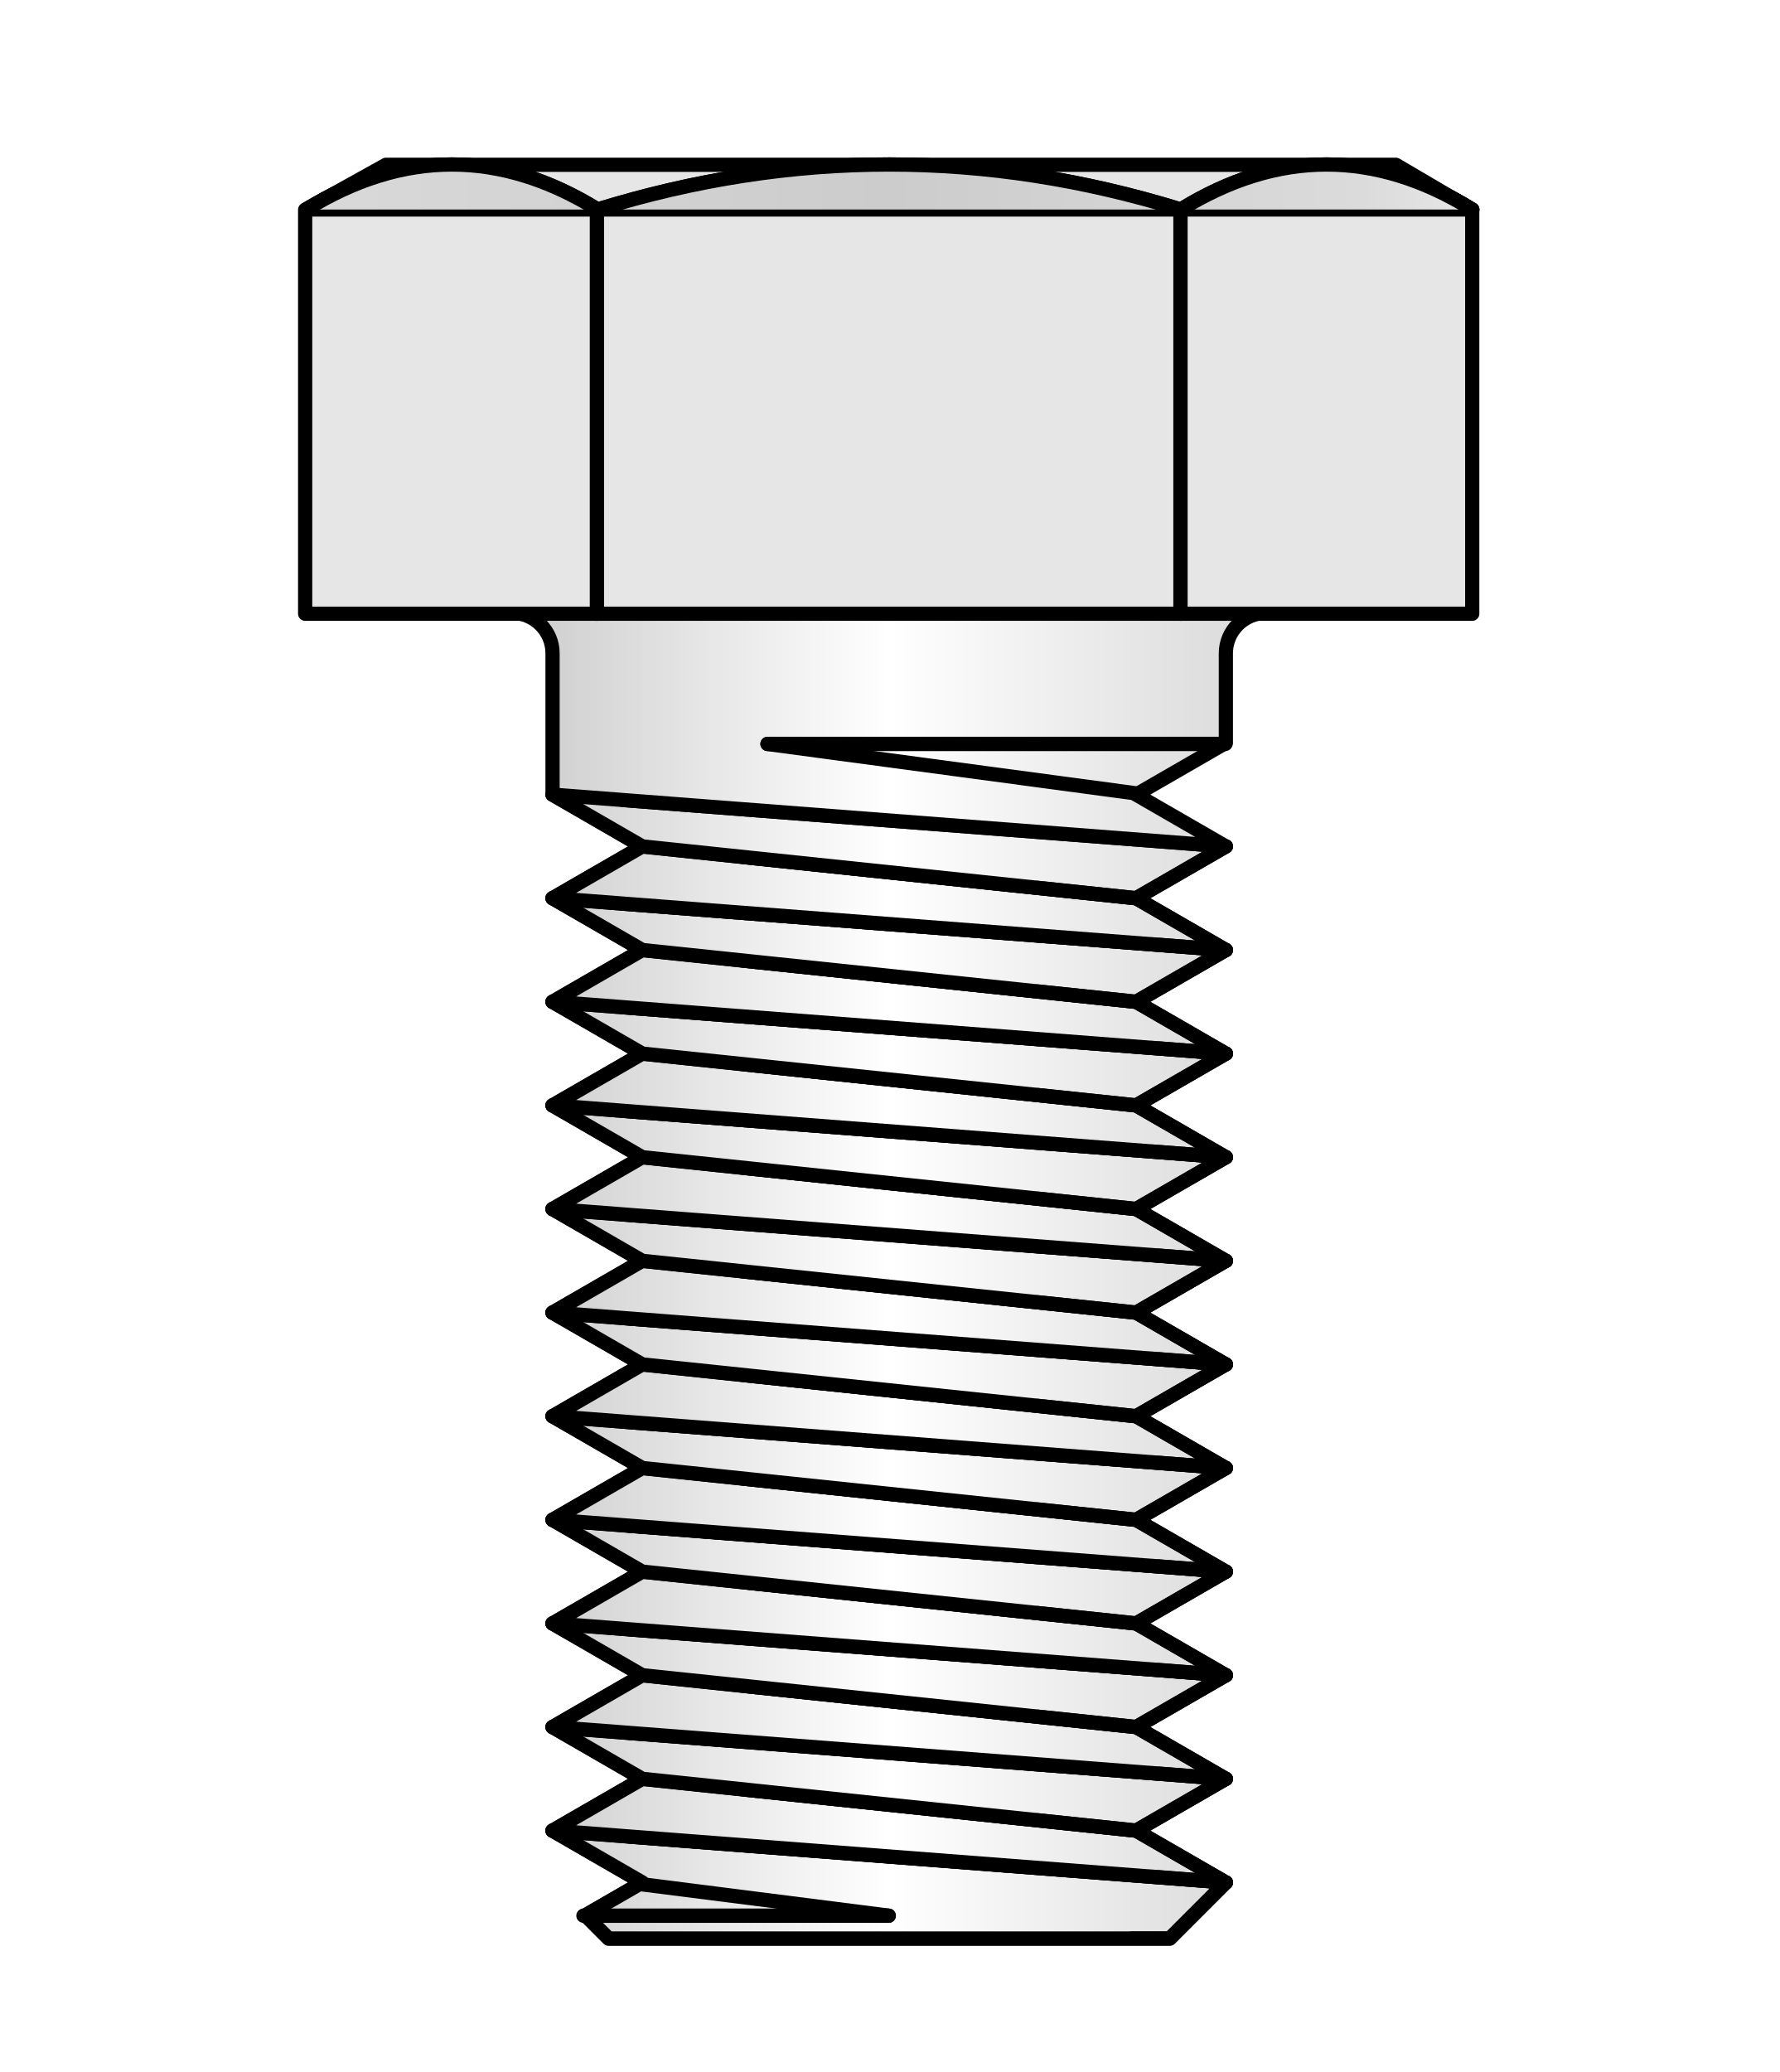
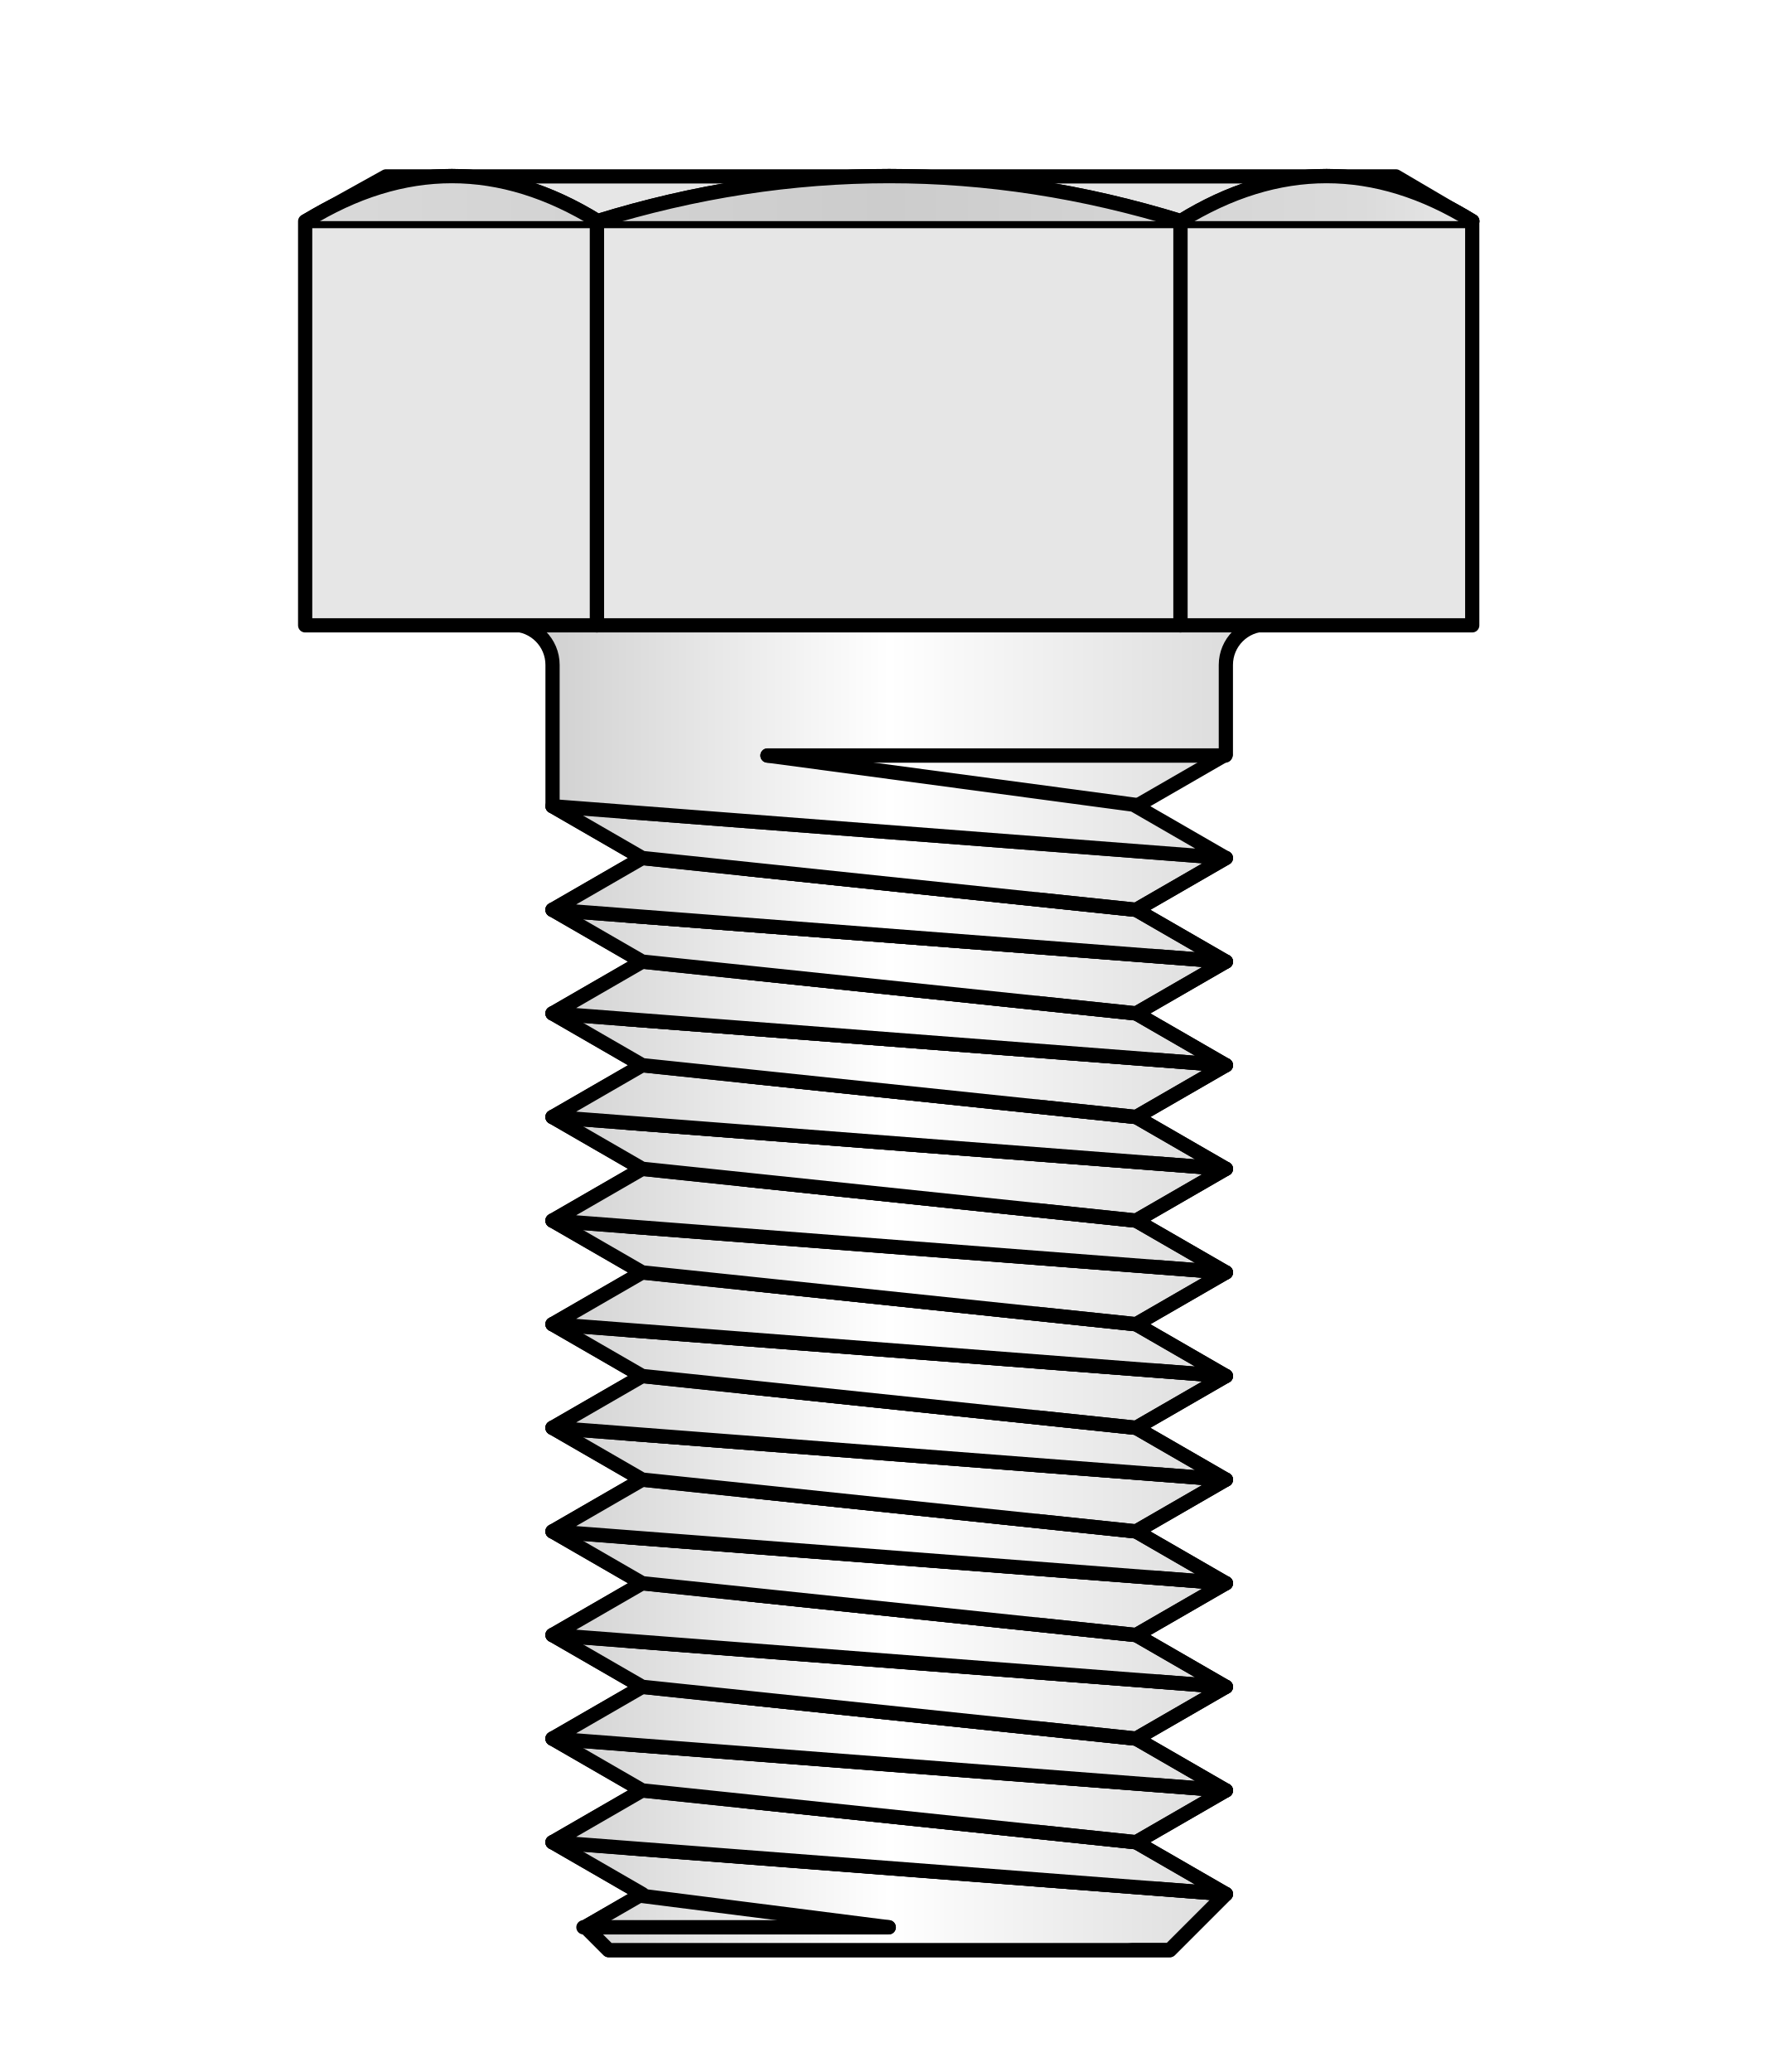
<svg xmlns="http://www.w3.org/2000/svg" width="100%" height="100%" viewBox="0 0 61 71" version="1.1" xml:space="preserve" style="fill-rule:evenodd;clip-rule:evenodd;stroke-linecap:round;stroke-linejoin:round;stroke-miterlimit:1.5;">
-   <g transform="matrix(1,0,0,1,-601,-145)">
-     <g transform="matrix(0.359341,0,0,0.72907,537.131,62.9419)">
+   <g transform="matrix(1,0,0,1,-601,-85)">
+     <g transform="matrix(0.359341,0,0,0.72907,537.131,3.33938)">
      <rect id="left-hand-threads" x="179" y="113.039" width="167" height="95.961" style="fill:none;" />
      <g id="left-hand-threads1">
        <g transform="matrix(-0.76512,0,0,0.984418,487.058,-1.49136)">
          <g transform="matrix(2.78333,0,0,1.06624,-319.217,-7.48726)">
            <g transform="matrix(0.837625,0,0,0.837625,191.658,195.586)">
              <path d="M18.971,8.227L48.976,8.227L50.218,6.984L47.177,5.229L51.973,2.459L15.973,5.229L18.971,8.227Z" style="fill:url(#_Linear1);fill-rule:nonzero;stroke:black;stroke-width:0.76px;" />
            </g>
            <g transform="matrix(0.20103,0,0,-0.20103,220.137,237.467)">
              <path d="M-62.619,174.056L62.398,174.056L67.574,179.233L54.904,186.548L74.889,198.086M-75.111,186.548L-62.619,174.056" style="fill:url(#_Linear2);fill-rule:nonzero;stroke:black;stroke-width:3.19px;" />
            </g>
            <g transform="matrix(-0.20103,0,0,-0.20103,233.807,240.253)">
              <path d="M0,193L68,193" style="fill:none;fill-rule:nonzero;stroke:black;stroke-width:3.19px;" />
            </g>
            <g transform="matrix(0.199421,-0.0253809,0.0253809,0.199421,215.371,163.658)">
              <path d="M-0.222,189.5L55.222,189.5" style="fill:none;fill-rule:nonzero;stroke:black;stroke-width:3.19px;" />
            </g>
            <g transform="matrix(0.835157,-0.0642429,-0.0642429,-0.835157,192.27,206.699)">
              <path d="M15.814,6.846L51.92,6.846L47.351,9.975L20.809,9.239L15.814,6.846Z" style="fill:url(#_Linear3);fill-rule:nonzero;stroke:black;stroke-width:0.76px;" />
            </g>
            <g transform="matrix(0.20103,0,0,-0.20103,220.137,232.636)">
              <path d="M-75.111,162.518L74.889,174.056L54.904,185.595M-55.125,174.056L-75.111,162.518" style="fill:url(#_Linear4);fill-rule:nonzero;stroke:black;stroke-width:3.19px;" />
            </g>
            <g transform="matrix(0.833057,-0.08736,-0.08736,-0.833057,192.773,207.454)">
              <path d="M20.553,9.619L47.105,9.619L52.164,11.873L16.072,12.873L20.553,9.619Z" style="fill:url(#_Linear5);fill-rule:nonzero;stroke:black;stroke-width:0.76px;" />
            </g>
            <g transform="matrix(0.20103,0,0,-0.20103,220.137,227.997)">
              <path d="M-55.125,150.979L54.904,162.518L74.889,174.056M-75.111,162.518L-55.125,150.979" style="fill:url(#_Linear6);fill-rule:nonzero;stroke:black;stroke-width:3.19px;" />
            </g>
            <g transform="matrix(0.835157,-0.0642429,-0.0642429,-0.835157,192.626,206.685)">
              <path d="M15.814,12.384L51.92,12.384L47.351,15.513L20.809,14.778L15.814,12.384Z" style="fill:url(#_Linear7);fill-rule:nonzero;stroke:black;stroke-width:0.76px;" />
            </g>
            <g transform="matrix(0.20103,0,0,-0.20103,220.137,223.358)">
              <path d="M-75.111,139.441L74.889,150.979L54.904,162.518M-55.125,150.979L-75.111,139.441" style="fill:url(#_Linear8);fill-rule:nonzero;stroke:black;stroke-width:3.19px;" />
            </g>
            <g transform="matrix(0.833057,-0.08736,-0.08736,-0.833057,193.257,207.429)">
              <path d="M20.553,15.157L47.105,15.157L52.164,17.411L16.072,18.411L20.553,15.157Z" style="fill:url(#_Linear9);fill-rule:nonzero;stroke:black;stroke-width:0.76px;" />
            </g>
            <g transform="matrix(0.20103,0,0,-0.20103,220.137,218.719)">
              <path d="M-55.125,127.902L54.904,139.441L74.889,150.979M-75.111,139.441L-55.125,127.902" style="fill:url(#_Linear10);fill-rule:nonzero;stroke:black;stroke-width:3.19px;" />
            </g>
            <g transform="matrix(0.835157,-0.0642429,-0.0642429,-0.835157,192.981,206.672)">
              <path d="M15.814,17.923L51.92,17.923L47.351,21.052L20.809,20.316L15.814,17.923Z" style="fill:url(#_Linear11);fill-rule:nonzero;stroke:black;stroke-width:0.76px;" />
            </g>
            <g transform="matrix(0.20103,0,0,-0.20103,220.137,214.08)">
              <path d="M-75.111,116.364L74.889,127.902L54.904,139.441M-55.125,127.902L-75.111,116.364" style="fill:url(#_Linear12);fill-rule:nonzero;stroke:black;stroke-width:3.19px;" />
            </g>
            <g transform="matrix(0.833057,-0.08736,-0.08736,-0.833057,193.741,207.404)">
              <path d="M20.553,20.696L47.105,20.696L52.164,22.949L16.072,23.95L20.553,20.696Z" style="fill:url(#_Linear13);fill-rule:nonzero;stroke:black;stroke-width:0.76px;" />
            </g>
            <g transform="matrix(0.20103,0,0,-0.20103,220.137,209.441)">
              <path d="M-55.125,104.825L54.904,116.364L74.889,127.902M-75.111,116.364L-55.125,104.825" style="fill:url(#_Linear14);fill-rule:nonzero;stroke:black;stroke-width:3.19px;" />
            </g>
            <g transform="matrix(0.835157,-0.0642429,-0.0642429,-0.835157,193.337,206.658)">
              <path d="M15.814,23.461L51.92,23.461L47.351,26.59L20.809,25.855L15.814,23.461Z" style="fill:url(#_Linear15);fill-rule:nonzero;stroke:black;stroke-width:0.76px;" />
            </g>
            <g transform="matrix(0.20103,0,0,-0.20103,220.137,204.802)">
              <path d="M-75.111,93.287L74.889,104.825L54.904,116.364M-55.125,104.825L-75.111,93.287" style="fill:url(#_Linear16);fill-rule:nonzero;stroke:black;stroke-width:3.19px;" />
            </g>
            <g transform="matrix(0.833057,-0.0873603,-0.0873603,-0.833057,194.225,207.378)">
              <path d="M20.553,26.234L47.105,26.234L52.164,28.488L16.072,29.488L20.553,26.234Z" style="fill:url(#_Linear17);fill-rule:nonzero;stroke:black;stroke-width:0.76px;" />
            </g>
            <g transform="matrix(0.20103,0,0,-0.20103,220.137,200.162)">
              <path d="M-55.125,81.749L54.904,93.287L74.889,104.825M-75.111,93.287L-55.125,81.749" style="fill:url(#_Linear18);fill-rule:nonzero;stroke:black;stroke-width:3.19px;" />
            </g>
            <g transform="matrix(0.835157,-0.0642429,-0.0642429,-0.835157,193.693,206.644)">
              <path d="M15.814,29L51.92,29L47.351,32.129L20.809,31.393L15.814,29Z" style="fill:url(#_Linear19);fill-rule:nonzero;stroke:black;stroke-width:0.76px;" />
            </g>
            <g transform="matrix(0.20103,0,0,-0.20103,220.137,195.523)">
              <path d="M-75.111,70.21L74.889,81.749L54.904,93.287M-55.125,81.749L-75.111,70.21" style="fill:url(#_Linear20);fill-rule:nonzero;stroke:black;stroke-width:3.19px;" />
            </g>
            <g transform="matrix(0.833057,-0.08736,-0.08736,-0.833057,194.709,207.353)">
              <path d="M20.553,31.773L47.105,31.773L52.164,34.026L16.072,35.027L20.553,31.773Z" style="fill:url(#_Linear21);fill-rule:nonzero;stroke:black;stroke-width:0.76px;" />
            </g>
            <g transform="matrix(0.20103,0,0,-0.20103,220.137,190.884)">
              <path d="M-55.125,58.672L54.904,70.21L74.889,81.749M-75.111,70.21L-55.125,58.672" style="fill:url(#_Linear22);fill-rule:nonzero;stroke:black;stroke-width:3.19px;" />
            </g>
            <g transform="matrix(0.835157,-0.0642429,-0.0642429,-0.835157,194.049,206.631)">
              <path d="M15.814,34.538L51.92,34.538L47.351,37.667L20.809,36.931L15.814,34.538Z" style="fill:url(#_Linear23);fill-rule:nonzero;stroke:black;stroke-width:0.76px;" />
            </g>
            <g transform="matrix(0.20103,0,0,-0.20103,220.137,186.245)">
              <path d="M-75.111,47.133L74.889,58.672L54.904,70.21M-55.125,58.672L-75.111,47.133" style="fill:url(#_Linear24);fill-rule:nonzero;stroke:black;stroke-width:3.19px;" />
            </g>
            <g transform="matrix(0.833057,-0.08736,-0.08736,-0.833057,195.193,207.328)">
              <path d="M20.553,37.311L47.105,37.311L52.164,39.565L16.072,40.565L20.553,37.311Z" style="fill:url(#_Linear25);fill-rule:nonzero;stroke:black;stroke-width:0.76px;" />
            </g>
            <g transform="matrix(0.20103,0,0,-0.20103,220.137,181.606)">
              <path d="M-55.125,35.595L54.904,47.133L74.889,58.672M-75.111,47.133L-55.125,35.595" style="fill:url(#_Linear26);fill-rule:nonzero;stroke:black;stroke-width:3.19px;" />
            </g>
            <g transform="matrix(0.835157,-0.0642429,-0.0642429,-0.835157,194.405,206.617)">
              <path d="M15.814,40.077L51.92,40.077L47.351,43.206L20.809,42.47L15.814,40.077Z" style="fill:url(#_Linear27);fill-rule:nonzero;stroke:black;stroke-width:0.76px;" />
            </g>
            <g transform="matrix(0.20103,0,0,-0.20103,220.137,176.967)">
              <path d="M-75.111,24.056L74.889,35.595L54.904,47.133M-55.125,35.595L-75.111,24.056" style="fill:url(#_Linear28);fill-rule:nonzero;stroke:black;stroke-width:3.19px;" />
            </g>
            <g transform="matrix(0.833057,-0.08736,-0.08736,-0.833057,195.676,207.303)">
              <path d="M20.553,42.849L47.105,42.849L52.164,45.103L16.072,46.104L20.553,42.849Z" style="fill:url(#_Linear29);fill-rule:nonzero;stroke:black;stroke-width:0.76px;" />
            </g>
            <g transform="matrix(0.20103,0,0,-0.20103,220.137,172.327)">
              <path d="M-55.125,12.518L54.904,24.056L74.889,35.595M-75.111,24.056L-55.125,12.518" style="fill:url(#_Linear30);fill-rule:nonzero;stroke:black;stroke-width:3.19px;" />
            </g>
            <g transform="matrix(0.835157,-0.0642429,-0.0642429,-0.835157,194.76,206.603)">
              <path d="M15.814,45.615L51.92,45.615L47.351,48.744L20.809,48.008L15.814,45.615Z" style="fill:url(#_Linear31);fill-rule:nonzero;stroke:black;stroke-width:0.76px;" />
            </g>
            <g transform="matrix(0.20103,0,0,-0.20103,220.137,167.688)">
              <path d="M-75.111,0.979L74.889,12.518L54.904,24.056M-55.125,12.518L-75.111,0.979" style="fill:url(#_Linear32);fill-rule:nonzero;stroke:black;stroke-width:3.19px;" />
            </g>
            <g transform="matrix(0.833057,-0.08736,-0.08736,-0.833057,196.16,207.277)">
              <path d="M20.553,48.388L47.105,48.388L52.164,50.642L16.072,51.642L20.553,48.388Z" style="fill:url(#_Linear33);fill-rule:nonzero;stroke:black;stroke-width:0.76px;" />
            </g>
            <g transform="matrix(0.20103,0,0,-0.20103,220.137,163.049)">
              <path d="M-55.125,-10.559L54.904,0.979L74.889,12.518M-75.111,0.979L-55.125,-10.559" style="fill:url(#_Linear34);fill-rule:nonzero;stroke:black;stroke-width:3.19px;" />
            </g>
            <g transform="matrix(0.835157,-0.0642429,-0.0642429,-0.835157,195.116,206.59)">
              <path d="M15.814,51.154L51.92,51.154L47.351,54.283L20.809,53.547L15.814,51.154Z" style="fill:url(#_Linear35);fill-rule:nonzero;stroke:black;stroke-width:0.76px;" />
            </g>
            <g transform="matrix(0.20103,0,0,-0.20103,220.137,158.41)">
              <path d="M-75.111,-22.098L74.889,-10.559L54.904,0.979M-55.125,-10.559L-75.111,-22.098" style="fill:url(#_Linear36);fill-rule:nonzero;stroke:black;stroke-width:3.19px;" />
            </g>
            <g transform="matrix(0.833057,-0.08736,-0.08736,-0.833057,196.644,207.252)">
              <path d="M20.553,53.926L47.105,53.926L52.164,56.18L16.072,57.181L20.553,53.926Z" style="fill:url(#_Linear37);fill-rule:nonzero;stroke:black;stroke-width:0.76px;" />
            </g>
            <g transform="matrix(0.20103,0,0,-0.20103,220.137,153.771)">
              <path d="M-55.125,-33.636L54.904,-22.098L74.889,-10.559M-75.111,-22.098L-55.125,-33.636" style="fill:url(#_Linear38);fill-rule:nonzero;stroke:black;stroke-width:3.19px;" />
            </g>
            <g transform="matrix(0.835157,-0.0642429,-0.0642429,-0.835157,195.472,206.576)">
              <path d="M15.814,56.692L51.92,56.692L47.351,59.821L20.809,59.085L15.814,56.692Z" style="fill:url(#_Linear39);fill-rule:nonzero;stroke:black;stroke-width:0.76px;" />
            </g>
            <g transform="matrix(0.20103,0,0,-0.20103,220.137,149.132)">
              <path d="M-75.111,-45.175L74.889,-33.636L54.904,-22.098M-55.125,-33.636L-75.111,-45.175" style="fill:url(#_Linear40);fill-rule:nonzero;stroke:black;stroke-width:3.19px;" />
            </g>
            <g transform="matrix(0.833057,-0.08736,-0.08736,-0.833057,197.128,207.227)">
              <path d="M20.553,59.465L47.105,59.465L52.164,61.719L16.072,62.719L20.553,59.465Z" style="fill:url(#_Linear41);fill-rule:nonzero;stroke:black;stroke-width:0.76px;" />
            </g>
            <g transform="matrix(0.20103,0,0,-0.20103,220.137,144.493)">
              <path d="M-55.125,-56.713L54.904,-45.175L74.889,-33.636M-75.111,-45.175L-55.125,-56.713" style="fill:url(#_Linear42);fill-rule:nonzero;stroke:black;stroke-width:3.19px;" />
            </g>
            <g transform="matrix(0.837625,0,0,0.837625,191.658,92.1548)">
              <path d="M13.813,60.842C15.006,60.842 15.973,61.809 15.973,63.002L15.973,67.787L20.77,70.556L15.973,73.325L51.973,70.556L51.973,63.002C51.973,61.809 52.941,60.842 54.133,60.842L13.813,60.842Z" style="fill:url(#_Linear43);fill-rule:nonzero;stroke:black;stroke-width:0.76px;" />
            </g>
            <g transform="matrix(0.20103,0,0,-0.20103,220.137,135.315)">
              <path d="M-75,-68L27,-68" style="fill:none;fill-rule:nonzero;stroke:black;stroke-width:3.19px;" />
            </g>
            <g transform="matrix(-0.199245,0.026728,-0.026728,-0.199245,212.862,138.012)">
              <path d="M-55.367,-62.5L27.367,-62.5" style="fill:none;fill-rule:nonzero;stroke:black;stroke-width:3.19px;" />
            </g>
          </g>
          <g transform="matrix(2.78333,0,0,1.06624,-319.217,-7.48726)">
            <g transform="matrix(0.837625,0,0,0.837625,191.658,61.6714)">
              <path d="M2.8,97.28L2.8,75.68L6.88,73.28L60.88,73.28L65.2,75.68L65.2,97.28L2.8,97.28Z" style="fill:rgb(230,230,230);fill-rule:nonzero;stroke:black;stroke-width:0.76px;" />
            </g>
            <g transform="matrix(0,0.837625,0.837625,0,139.289,95.2537)">
              <path d="M35.578,65.317C32.369,70.514 32.369,75.71 35.578,80.906C32.369,91.298 32.369,101.69 35.578,112.083C32.369,117.279 32.369,122.475 35.578,127.671L35.578,65.317Z" style="fill:url(#_Linear44);fill-rule:nonzero;stroke:black;stroke-width:0.76px;" />
            </g>
            <g transform="matrix(0.20103,0,0,-0.20103,220.137,84.7659)">
              <path d="M-130.014,-200.411C-108.364,-187.041 -86.713,-187.041 -65.062,-200.411C-21.761,-187.041 21.54,-187.041 64.841,-200.411C86.492,-187.041 108.143,-187.041 129.793,-200.411" style="fill:url(#_Linear45);fill-rule:nonzero;stroke:black;stroke-width:3.19px;" />
            </g>
            <g transform="matrix(0,-0.20103,0.20103,0,261.75,147.176)">
              <path d="M20,-142L110,-142" style="fill:none;fill-rule:nonzero;stroke:black;stroke-width:3.19px;" />
            </g>
            <g transform="matrix(0,0.20103,-0.20103,0,178.524,147.176)">
              <path d="M-110,-142L-20,-142" style="fill:none;fill-rule:nonzero;stroke:black;stroke-width:3.19px;" />
            </g>
          </g>
        </g>
      </g>
    </g>
  </g>
  <defs>
    <linearGradient id="_Linear1" x1="0" y1="0" x2="1" y2="0" gradientUnits="userSpaceOnUse" gradientTransform="matrix(40.32,0,0,19.685,13.8135,-27.4154)">
      <stop offset="0" style="stop-color:rgb(217,217,217);stop-opacity:1" />
      <stop offset="0.5" style="stop-color:white;stop-opacity:1" />
      <stop offset="1" style="stop-color:rgb(204,204,204);stop-opacity:1" />
    </linearGradient>
    <linearGradient id="_Linear2" x1="0" y1="0" x2="1" y2="0" gradientUnits="userSpaceOnUse" gradientTransform="matrix(168,0,0,-82.021,-84.1105,322.564)">
      <stop offset="0" style="stop-color:rgb(217,217,217);stop-opacity:1" />
      <stop offset="0.5" style="stop-color:white;stop-opacity:1" />
      <stop offset="1" style="stop-color:rgb(204,204,204);stop-opacity:1" />
    </linearGradient>
    <linearGradient id="_Linear3" x1="0" y1="0" x2="1" y2="0" gradientUnits="userSpaceOnUse" gradientTransform="matrix(40.2012,-3.0924,-1.50977,-19.6271,16.1641,39.5594)">
      <stop offset="0" style="stop-color:rgb(217,217,217);stop-opacity:1" />
      <stop offset="0.5" style="stop-color:white;stop-opacity:1" />
      <stop offset="1" style="stop-color:rgb(204,204,204);stop-opacity:1" />
    </linearGradient>
    <linearGradient id="_Linear4" x1="0" y1="0" x2="1" y2="0" gradientUnits="userSpaceOnUse" gradientTransform="matrix(168,0,0,-82.021,-84.1105,298.534)">
      <stop offset="0" style="stop-color:rgb(217,217,217);stop-opacity:1" />
      <stop offset="0.5" style="stop-color:white;stop-opacity:1" />
      <stop offset="1" style="stop-color:rgb(204,204,204);stop-opacity:1" />
    </linearGradient>
    <linearGradient id="_Linear5" x1="0" y1="0" x2="1" y2="0" gradientUnits="userSpaceOnUse" gradientTransform="matrix(40.1001,-4.20517,-2.05305,-19.5777,16.7504,40.0559)">
      <stop offset="0" style="stop-color:rgb(217,217,217);stop-opacity:1" />
      <stop offset="0.5" style="stop-color:white;stop-opacity:1" />
      <stop offset="1" style="stop-color:rgb(204,204,204);stop-opacity:1" />
    </linearGradient>
    <linearGradient id="_Linear6" x1="0" y1="0" x2="1" y2="0" gradientUnits="userSpaceOnUse" gradientTransform="matrix(168,0,0,-82.021,-84.1105,275.457)">
      <stop offset="0" style="stop-color:rgb(217,217,217);stop-opacity:1" />
      <stop offset="0.5" style="stop-color:white;stop-opacity:1" />
      <stop offset="1" style="stop-color:rgb(204,204,204);stop-opacity:1" />
    </linearGradient>
    <linearGradient id="_Linear7" x1="0" y1="0" x2="1" y2="0" gradientUnits="userSpaceOnUse" gradientTransform="matrix(40.2012,-3.0924,-1.50977,-19.6271,15.7394,39.5757)">
      <stop offset="0" style="stop-color:rgb(217,217,217);stop-opacity:1" />
      <stop offset="0.5" style="stop-color:white;stop-opacity:1" />
      <stop offset="1" style="stop-color:rgb(204,204,204);stop-opacity:1" />
    </linearGradient>
    <linearGradient id="_Linear8" x1="0" y1="0" x2="1" y2="0" gradientUnits="userSpaceOnUse" gradientTransform="matrix(168,0,0,-82.021,-84.1105,252.38)">
      <stop offset="0" style="stop-color:rgb(217,217,217);stop-opacity:1" />
      <stop offset="0.5" style="stop-color:white;stop-opacity:1" />
      <stop offset="1" style="stop-color:rgb(204,204,204);stop-opacity:1" />
    </linearGradient>
    <linearGradient id="_Linear9" x1="0" y1="0" x2="1" y2="0" gradientUnits="userSpaceOnUse" gradientTransform="matrix(40.1001,-4.20517,-2.05305,-19.5777,16.1727,40.0861)">
      <stop offset="0" style="stop-color:rgb(217,217,217);stop-opacity:1" />
      <stop offset="0.5" style="stop-color:white;stop-opacity:1" />
      <stop offset="1" style="stop-color:rgb(204,204,204);stop-opacity:1" />
    </linearGradient>
    <linearGradient id="_Linear10" x1="0" y1="0" x2="1" y2="0" gradientUnits="userSpaceOnUse" gradientTransform="matrix(168,0,0,-82.021,-84.1105,229.303)">
      <stop offset="0" style="stop-color:rgb(217,217,217);stop-opacity:1" />
      <stop offset="0.5" style="stop-color:white;stop-opacity:1" />
      <stop offset="1" style="stop-color:rgb(204,204,204);stop-opacity:1" />
    </linearGradient>
    <linearGradient id="_Linear11" x1="0" y1="0" x2="1" y2="0" gradientUnits="userSpaceOnUse" gradientTransform="matrix(40.2012,-3.0924,-1.50977,-19.6271,15.3146,39.592)">
      <stop offset="0" style="stop-color:rgb(217,217,217);stop-opacity:1" />
      <stop offset="0.5" style="stop-color:white;stop-opacity:1" />
      <stop offset="1" style="stop-color:rgb(204,204,204);stop-opacity:1" />
    </linearGradient>
    <linearGradient id="_Linear12" x1="0" y1="0" x2="1" y2="0" gradientUnits="userSpaceOnUse" gradientTransform="matrix(168,0,0,-82.021,-84.1105,206.226)">
      <stop offset="0" style="stop-color:rgb(217,217,217);stop-opacity:1" />
      <stop offset="0.5" style="stop-color:white;stop-opacity:1" />
      <stop offset="1" style="stop-color:rgb(204,204,204);stop-opacity:1" />
    </linearGradient>
    <linearGradient id="_Linear13" x1="0" y1="0" x2="1" y2="0" gradientUnits="userSpaceOnUse" gradientTransform="matrix(40.1001,-4.20517,-2.05305,-19.5777,15.5951,40.1164)">
      <stop offset="0" style="stop-color:rgb(217,217,217);stop-opacity:1" />
      <stop offset="0.5" style="stop-color:white;stop-opacity:1" />
      <stop offset="1" style="stop-color:rgb(204,204,204);stop-opacity:1" />
    </linearGradient>
    <linearGradient id="_Linear14" x1="0" y1="0" x2="1" y2="0" gradientUnits="userSpaceOnUse" gradientTransform="matrix(168,0,0,-82.021,-84.1105,183.149)">
      <stop offset="0" style="stop-color:rgb(217,217,217);stop-opacity:1" />
      <stop offset="0.5" style="stop-color:white;stop-opacity:1" />
      <stop offset="1" style="stop-color:rgb(204,204,204);stop-opacity:1" />
    </linearGradient>
    <linearGradient id="_Linear15" x1="0" y1="0" x2="1" y2="0" gradientUnits="userSpaceOnUse" gradientTransform="matrix(40.2012,-3.0924,-1.50977,-19.6271,14.8898,39.6083)">
      <stop offset="0" style="stop-color:rgb(217,217,217);stop-opacity:1" />
      <stop offset="0.5" style="stop-color:white;stop-opacity:1" />
      <stop offset="1" style="stop-color:rgb(204,204,204);stop-opacity:1" />
    </linearGradient>
    <linearGradient id="_Linear16" x1="0" y1="0" x2="1" y2="0" gradientUnits="userSpaceOnUse" gradientTransform="matrix(168,0,0,-82.021,-84.1105,160.072)">
      <stop offset="0" style="stop-color:rgb(217,217,217);stop-opacity:1" />
      <stop offset="0.5" style="stop-color:white;stop-opacity:1" />
      <stop offset="1" style="stop-color:rgb(204,204,204);stop-opacity:1" />
    </linearGradient>
    <linearGradient id="_Linear17" x1="0" y1="0" x2="1" y2="0" gradientUnits="userSpaceOnUse" gradientTransform="matrix(40.1001,-4.20519,-2.05306,-19.5777,15.0175,40.1466)">
      <stop offset="0" style="stop-color:rgb(217,217,217);stop-opacity:1" />
      <stop offset="0.5" style="stop-color:white;stop-opacity:1" />
      <stop offset="1" style="stop-color:rgb(204,204,204);stop-opacity:1" />
    </linearGradient>
    <linearGradient id="_Linear18" x1="0" y1="0" x2="1" y2="0" gradientUnits="userSpaceOnUse" gradientTransform="matrix(168,0,0,-82.021,-84.1105,136.996)">
      <stop offset="0" style="stop-color:rgb(217,217,217);stop-opacity:1" />
      <stop offset="0.5" style="stop-color:white;stop-opacity:1" />
      <stop offset="1" style="stop-color:rgb(204,204,204);stop-opacity:1" />
    </linearGradient>
    <linearGradient id="_Linear19" x1="0" y1="0" x2="1" y2="0" gradientUnits="userSpaceOnUse" gradientTransform="matrix(40.2012,-3.0924,-1.50977,-19.6271,14.465,39.6246)">
      <stop offset="0" style="stop-color:rgb(217,217,217);stop-opacity:1" />
      <stop offset="0.5" style="stop-color:white;stop-opacity:1" />
      <stop offset="1" style="stop-color:rgb(204,204,204);stop-opacity:1" />
    </linearGradient>
    <linearGradient id="_Linear20" x1="0" y1="0" x2="1" y2="0" gradientUnits="userSpaceOnUse" gradientTransform="matrix(168,0,0,-82.021,-84.1105,113.919)">
      <stop offset="0" style="stop-color:rgb(217,217,217);stop-opacity:1" />
      <stop offset="0.5" style="stop-color:white;stop-opacity:1" />
      <stop offset="1" style="stop-color:rgb(204,204,204);stop-opacity:1" />
    </linearGradient>
    <linearGradient id="_Linear21" x1="0" y1="0" x2="1" y2="0" gradientUnits="userSpaceOnUse" gradientTransform="matrix(40.1001,-4.20517,-2.05305,-19.5777,14.4398,40.1768)">
      <stop offset="0" style="stop-color:rgb(217,217,217);stop-opacity:1" />
      <stop offset="0.5" style="stop-color:white;stop-opacity:1" />
      <stop offset="1" style="stop-color:rgb(204,204,204);stop-opacity:1" />
    </linearGradient>
    <linearGradient id="_Linear22" x1="0" y1="0" x2="1" y2="0" gradientUnits="userSpaceOnUse" gradientTransform="matrix(168,0,0,-82.021,-84.1105,90.8418)">
      <stop offset="0" style="stop-color:rgb(217,217,217);stop-opacity:1" />
      <stop offset="0.5" style="stop-color:white;stop-opacity:1" />
      <stop offset="1" style="stop-color:rgb(204,204,204);stop-opacity:1" />
    </linearGradient>
    <linearGradient id="_Linear23" x1="0" y1="0" x2="1" y2="0" gradientUnits="userSpaceOnUse" gradientTransform="matrix(40.2012,-3.0924,-1.50977,-19.6271,14.0402,39.641)">
      <stop offset="0" style="stop-color:rgb(217,217,217);stop-opacity:1" />
      <stop offset="0.5" style="stop-color:white;stop-opacity:1" />
      <stop offset="1" style="stop-color:rgb(204,204,204);stop-opacity:1" />
    </linearGradient>
    <linearGradient id="_Linear24" x1="0" y1="0" x2="1" y2="0" gradientUnits="userSpaceOnUse" gradientTransform="matrix(168,0,0,-82.021,-84.1105,67.7648)">
      <stop offset="0" style="stop-color:rgb(217,217,217);stop-opacity:1" />
      <stop offset="0.5" style="stop-color:white;stop-opacity:1" />
      <stop offset="1" style="stop-color:rgb(204,204,204);stop-opacity:1" />
    </linearGradient>
    <linearGradient id="_Linear25" x1="0" y1="0" x2="1" y2="0" gradientUnits="userSpaceOnUse" gradientTransform="matrix(40.1001,-4.20517,-2.05305,-19.5777,13.8622,40.207)">
      <stop offset="0" style="stop-color:rgb(217,217,217);stop-opacity:1" />
      <stop offset="0.5" style="stop-color:white;stop-opacity:1" />
      <stop offset="1" style="stop-color:rgb(204,204,204);stop-opacity:1" />
    </linearGradient>
    <linearGradient id="_Linear26" x1="0" y1="0" x2="1" y2="0" gradientUnits="userSpaceOnUse" gradientTransform="matrix(168,0,0,-82.021,-84.1105,44.6879)">
      <stop offset="0" style="stop-color:rgb(217,217,217);stop-opacity:1" />
      <stop offset="0.5" style="stop-color:white;stop-opacity:1" />
      <stop offset="1" style="stop-color:rgb(204,204,204);stop-opacity:1" />
    </linearGradient>
    <linearGradient id="_Linear27" x1="0" y1="0" x2="1" y2="0" gradientUnits="userSpaceOnUse" gradientTransform="matrix(40.2012,-3.0924,-1.50977,-19.6271,13.6155,39.6573)">
      <stop offset="0" style="stop-color:rgb(217,217,217);stop-opacity:1" />
      <stop offset="0.5" style="stop-color:white;stop-opacity:1" />
      <stop offset="1" style="stop-color:rgb(204,204,204);stop-opacity:1" />
    </linearGradient>
    <linearGradient id="_Linear28" x1="0" y1="0" x2="1" y2="0" gradientUnits="userSpaceOnUse" gradientTransform="matrix(168,0,0,-82.021,-84.1105,21.611)">
      <stop offset="0" style="stop-color:rgb(217,217,217);stop-opacity:1" />
      <stop offset="0.5" style="stop-color:white;stop-opacity:1" />
      <stop offset="1" style="stop-color:rgb(204,204,204);stop-opacity:1" />
    </linearGradient>
    <linearGradient id="_Linear29" x1="0" y1="0" x2="1" y2="0" gradientUnits="userSpaceOnUse" gradientTransform="matrix(40.1001,-4.20517,-2.05305,-19.5777,13.2846,40.2372)">
      <stop offset="0" style="stop-color:rgb(217,217,217);stop-opacity:1" />
      <stop offset="0.5" style="stop-color:white;stop-opacity:1" />
      <stop offset="1" style="stop-color:rgb(204,204,204);stop-opacity:1" />
    </linearGradient>
    <linearGradient id="_Linear30" x1="0" y1="0" x2="1" y2="0" gradientUnits="userSpaceOnUse" gradientTransform="matrix(168,0,0,-82.021,-84.1105,-1.46593)">
      <stop offset="0" style="stop-color:rgb(217,217,217);stop-opacity:1" />
      <stop offset="0.5" style="stop-color:white;stop-opacity:1" />
      <stop offset="1" style="stop-color:rgb(204,204,204);stop-opacity:1" />
    </linearGradient>
    <linearGradient id="_Linear31" x1="0" y1="0" x2="1" y2="0" gradientUnits="userSpaceOnUse" gradientTransform="matrix(40.2012,-3.0924,-1.50977,-19.6271,13.1907,39.6736)">
      <stop offset="0" style="stop-color:rgb(217,217,217);stop-opacity:1" />
      <stop offset="0.5" style="stop-color:white;stop-opacity:1" />
      <stop offset="1" style="stop-color:rgb(204,204,204);stop-opacity:1" />
    </linearGradient>
    <linearGradient id="_Linear32" x1="0" y1="0" x2="1" y2="0" gradientUnits="userSpaceOnUse" gradientTransform="matrix(168,0,0,-82.021,-84.1105,-24.5429)">
      <stop offset="0" style="stop-color:rgb(217,217,217);stop-opacity:1" />
      <stop offset="0.5" style="stop-color:white;stop-opacity:1" />
      <stop offset="1" style="stop-color:rgb(204,204,204);stop-opacity:1" />
    </linearGradient>
    <linearGradient id="_Linear33" x1="0" y1="0" x2="1" y2="0" gradientUnits="userSpaceOnUse" gradientTransform="matrix(40.1001,-4.20517,-2.05305,-19.5777,12.7069,40.2674)">
      <stop offset="0" style="stop-color:rgb(217,217,217);stop-opacity:1" />
      <stop offset="0.5" style="stop-color:white;stop-opacity:1" />
      <stop offset="1" style="stop-color:rgb(204,204,204);stop-opacity:1" />
    </linearGradient>
    <linearGradient id="_Linear34" x1="0" y1="0" x2="1" y2="0" gradientUnits="userSpaceOnUse" gradientTransform="matrix(168,0,0,-82.021,-84.1105,-47.6198)">
      <stop offset="0" style="stop-color:rgb(217,217,217);stop-opacity:1" />
      <stop offset="0.5" style="stop-color:white;stop-opacity:1" />
      <stop offset="1" style="stop-color:rgb(204,204,204);stop-opacity:1" />
    </linearGradient>
    <linearGradient id="_Linear35" x1="0" y1="0" x2="1" y2="0" gradientUnits="userSpaceOnUse" gradientTransform="matrix(40.2012,-3.0924,-1.50977,-19.6271,12.7659,39.6899)">
      <stop offset="0" style="stop-color:rgb(217,217,217);stop-opacity:1" />
      <stop offset="0.5" style="stop-color:white;stop-opacity:1" />
      <stop offset="1" style="stop-color:rgb(204,204,204);stop-opacity:1" />
    </linearGradient>
    <linearGradient id="_Linear36" x1="0" y1="0" x2="1" y2="0" gradientUnits="userSpaceOnUse" gradientTransform="matrix(168,0,0,-82.021,-84.1105,-70.6967)">
      <stop offset="0" style="stop-color:rgb(217,217,217);stop-opacity:1" />
      <stop offset="0.5" style="stop-color:white;stop-opacity:1" />
      <stop offset="1" style="stop-color:rgb(204,204,204);stop-opacity:1" />
    </linearGradient>
    <linearGradient id="_Linear37" x1="0" y1="0" x2="1" y2="0" gradientUnits="userSpaceOnUse" gradientTransform="matrix(40.1001,-4.20517,-2.05305,-19.5777,12.1293,40.2976)">
      <stop offset="0" style="stop-color:rgb(217,217,217);stop-opacity:1" />
      <stop offset="0.5" style="stop-color:white;stop-opacity:1" />
      <stop offset="1" style="stop-color:rgb(204,204,204);stop-opacity:1" />
    </linearGradient>
    <linearGradient id="_Linear38" x1="0" y1="0" x2="1" y2="0" gradientUnits="userSpaceOnUse" gradientTransform="matrix(168,0,0,-82.021,-84.1105,-93.7736)">
      <stop offset="0" style="stop-color:rgb(217,217,217);stop-opacity:1" />
      <stop offset="0.5" style="stop-color:white;stop-opacity:1" />
      <stop offset="1" style="stop-color:rgb(204,204,204);stop-opacity:1" />
    </linearGradient>
    <linearGradient id="_Linear39" x1="0" y1="0" x2="1" y2="0" gradientUnits="userSpaceOnUse" gradientTransform="matrix(40.2012,-3.0924,-1.50977,-19.6271,12.3411,39.7062)">
      <stop offset="0" style="stop-color:rgb(217,217,217);stop-opacity:1" />
      <stop offset="0.5" style="stop-color:white;stop-opacity:1" />
      <stop offset="1" style="stop-color:rgb(204,204,204);stop-opacity:1" />
    </linearGradient>
    <linearGradient id="_Linear40" x1="0" y1="0" x2="1" y2="0" gradientUnits="userSpaceOnUse" gradientTransform="matrix(168,0,0,-82.021,-84.1105,-116.851)">
      <stop offset="0" style="stop-color:rgb(217,217,217);stop-opacity:1" />
      <stop offset="0.5" style="stop-color:white;stop-opacity:1" />
      <stop offset="1" style="stop-color:rgb(204,204,204);stop-opacity:1" />
    </linearGradient>
    <linearGradient id="_Linear41" x1="0" y1="0" x2="1" y2="0" gradientUnits="userSpaceOnUse" gradientTransform="matrix(40.1001,-4.20517,-2.05305,-19.5777,11.5517,40.3278)">
      <stop offset="0" style="stop-color:rgb(217,217,217);stop-opacity:1" />
      <stop offset="0.5" style="stop-color:white;stop-opacity:1" />
      <stop offset="1" style="stop-color:rgb(204,204,204);stop-opacity:1" />
    </linearGradient>
    <linearGradient id="_Linear42" x1="0" y1="0" x2="1" y2="0" gradientUnits="userSpaceOnUse" gradientTransform="matrix(168,0,0,-82.021,-84.1105,-139.927)">
      <stop offset="0" style="stop-color:rgb(217,217,217);stop-opacity:1" />
      <stop offset="0.5" style="stop-color:white;stop-opacity:1" />
      <stop offset="1" style="stop-color:rgb(204,204,204);stop-opacity:1" />
    </linearGradient>
    <linearGradient id="_Linear43" x1="0" y1="0" x2="1" y2="0" gradientUnits="userSpaceOnUse" gradientTransform="matrix(40.32,0,0,19.685,13.8135,96.0661)">
      <stop offset="0" style="stop-color:rgb(217,217,217);stop-opacity:1" />
      <stop offset="0.5" style="stop-color:white;stop-opacity:1" />
      <stop offset="1" style="stop-color:rgb(204,204,204);stop-opacity:1" />
    </linearGradient>
    <linearGradient id="_Linear44" x1="0" y1="0" x2="1" y2="0" gradientUnits="userSpaceOnUse" gradientTransform="matrix(0,62.4034,6.67124,0,45.1088,65.3174)">
      <stop offset="0" style="stop-color:rgb(230,230,230);stop-opacity:1" />
      <stop offset="0.09" style="stop-color:rgb(219,219,219);stop-opacity:1" />
      <stop offset="0.5" style="stop-color:rgb(204,204,204);stop-opacity:1" />
      <stop offset="1" style="stop-color:rgb(217,217,217);stop-opacity:1" />
    </linearGradient>
    <linearGradient id="_Linear45" x1="0" y1="0" x2="1" y2="0" gradientUnits="userSpaceOnUse" gradientTransform="matrix(260.014,0,0,-27.7968,-130.014,-240.123)">
      <stop offset="0" style="stop-color:rgb(230,230,230);stop-opacity:1" />
      <stop offset="0.09" style="stop-color:rgb(219,219,219);stop-opacity:1" />
      <stop offset="0.5" style="stop-color:rgb(204,204,204);stop-opacity:1" />
      <stop offset="1" style="stop-color:rgb(217,217,217);stop-opacity:1" />
    </linearGradient>
  </defs>
</svg>
